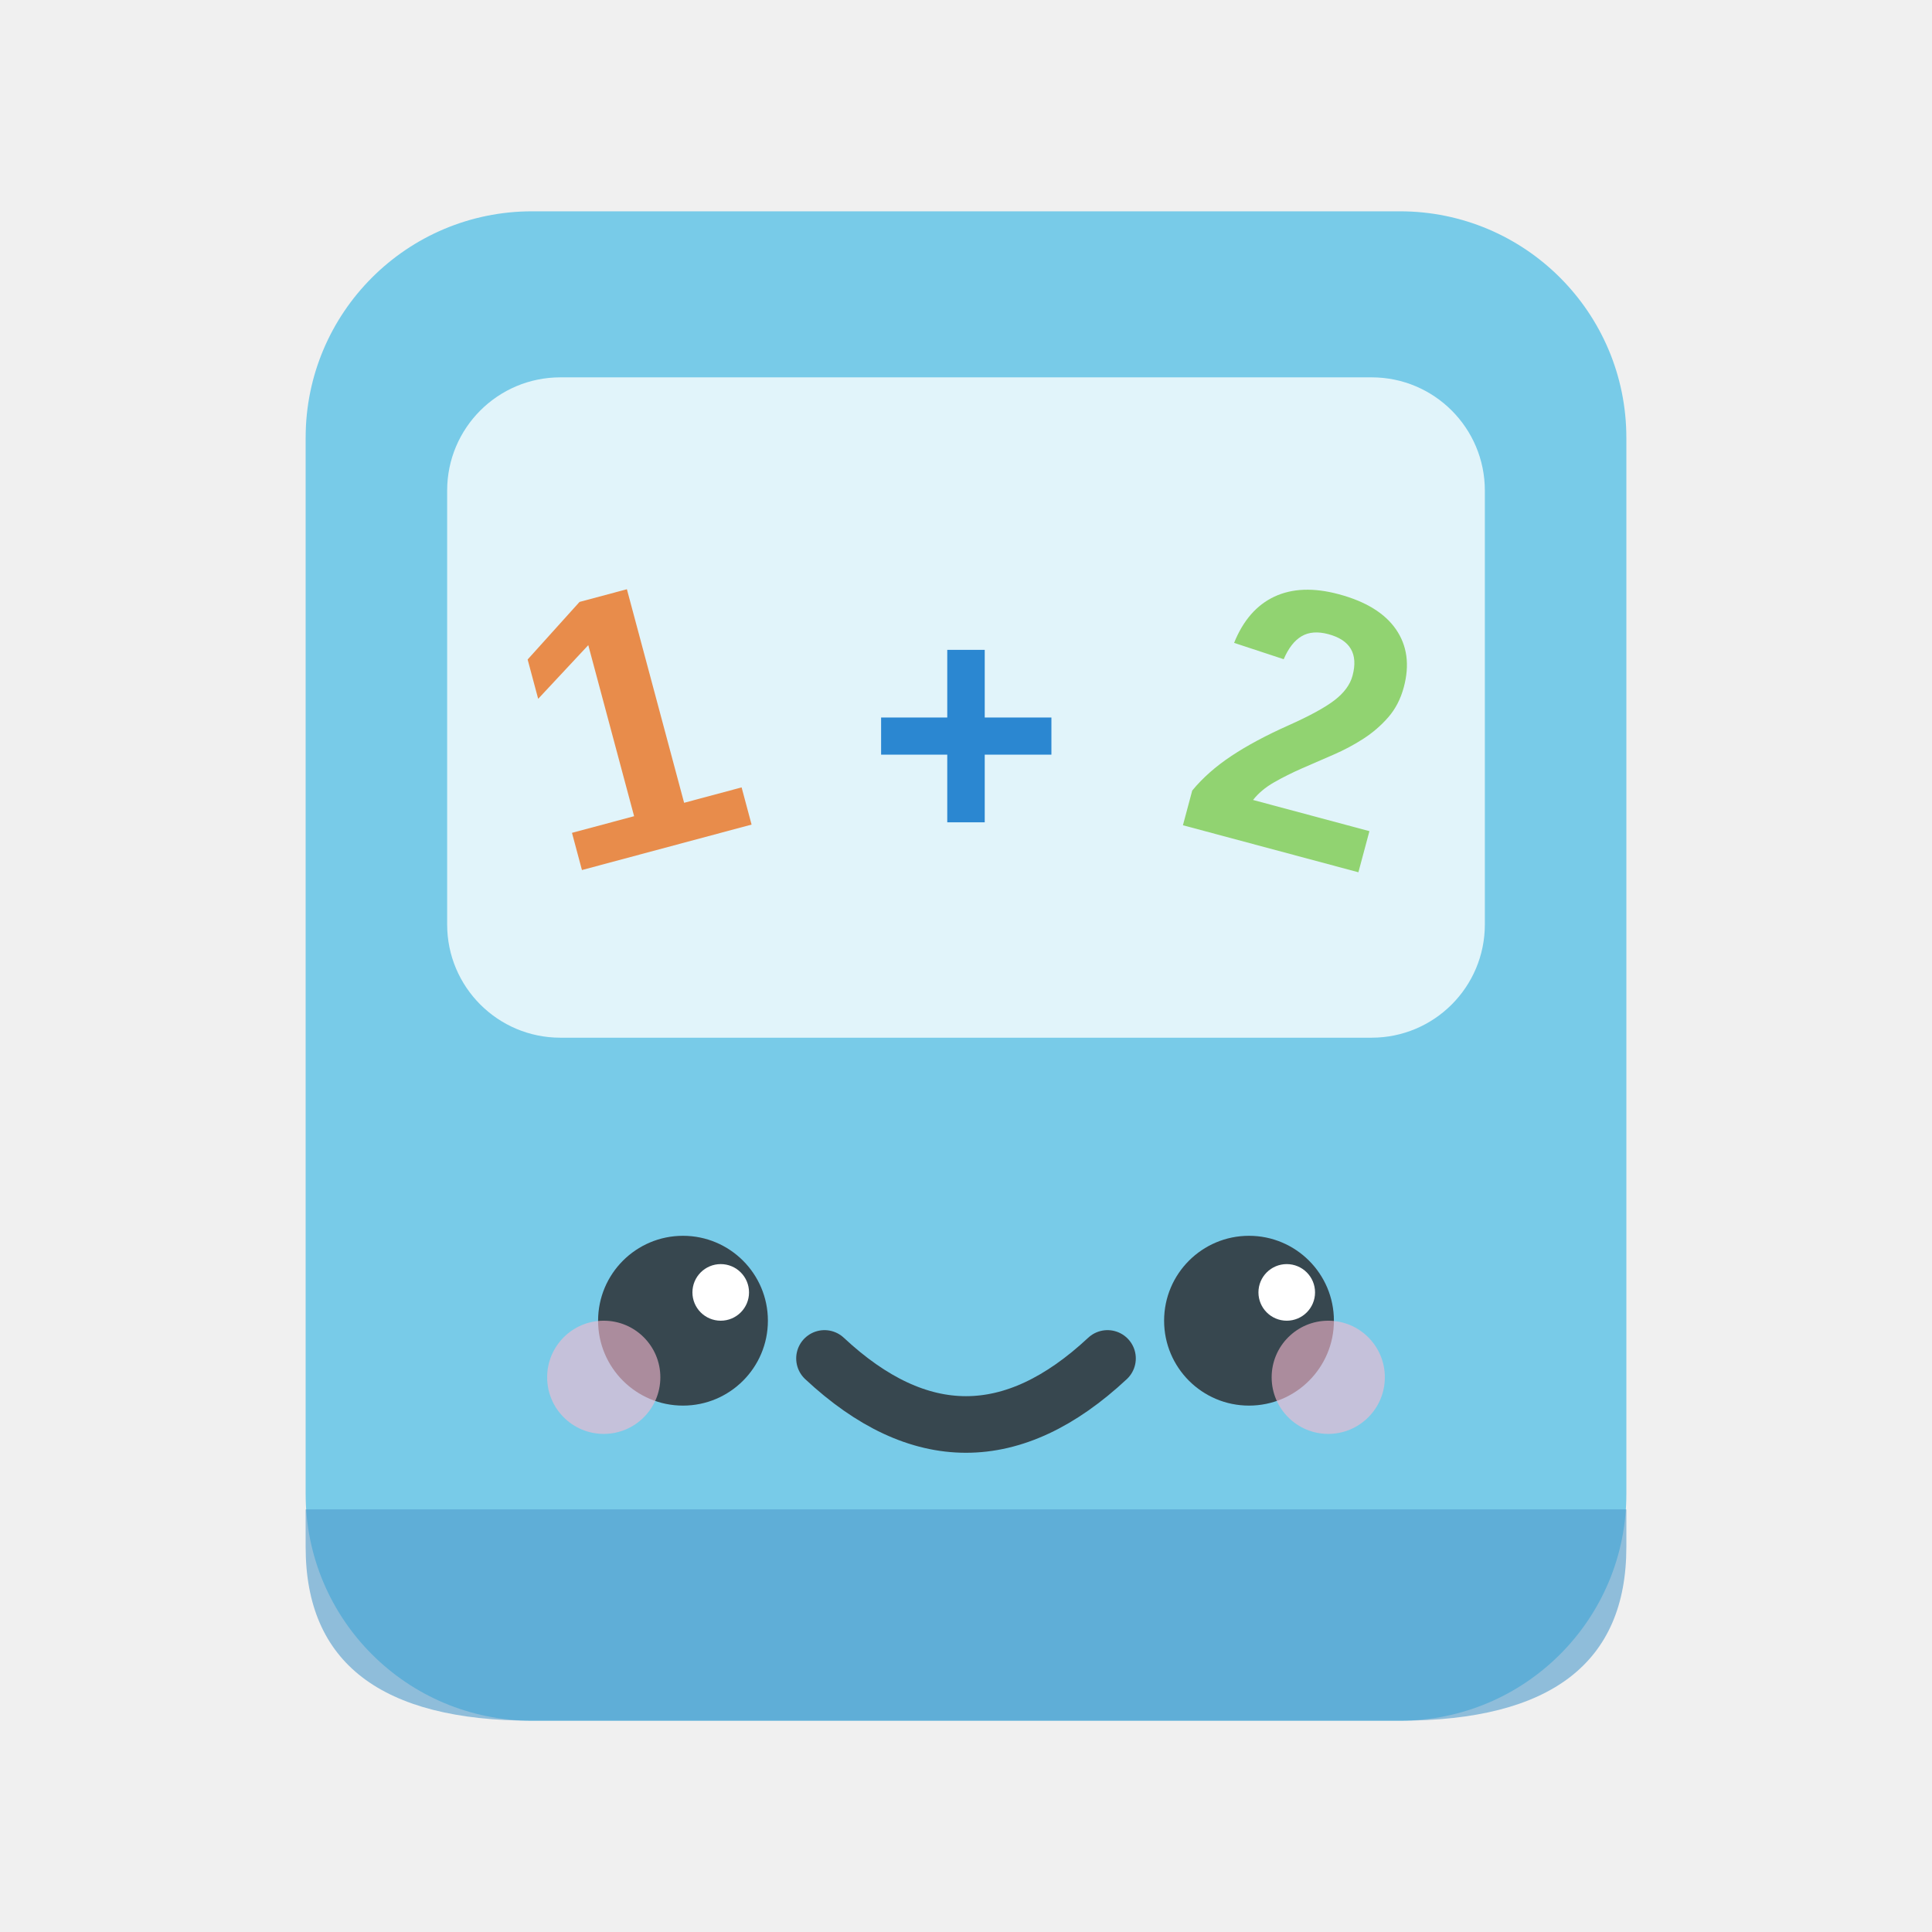
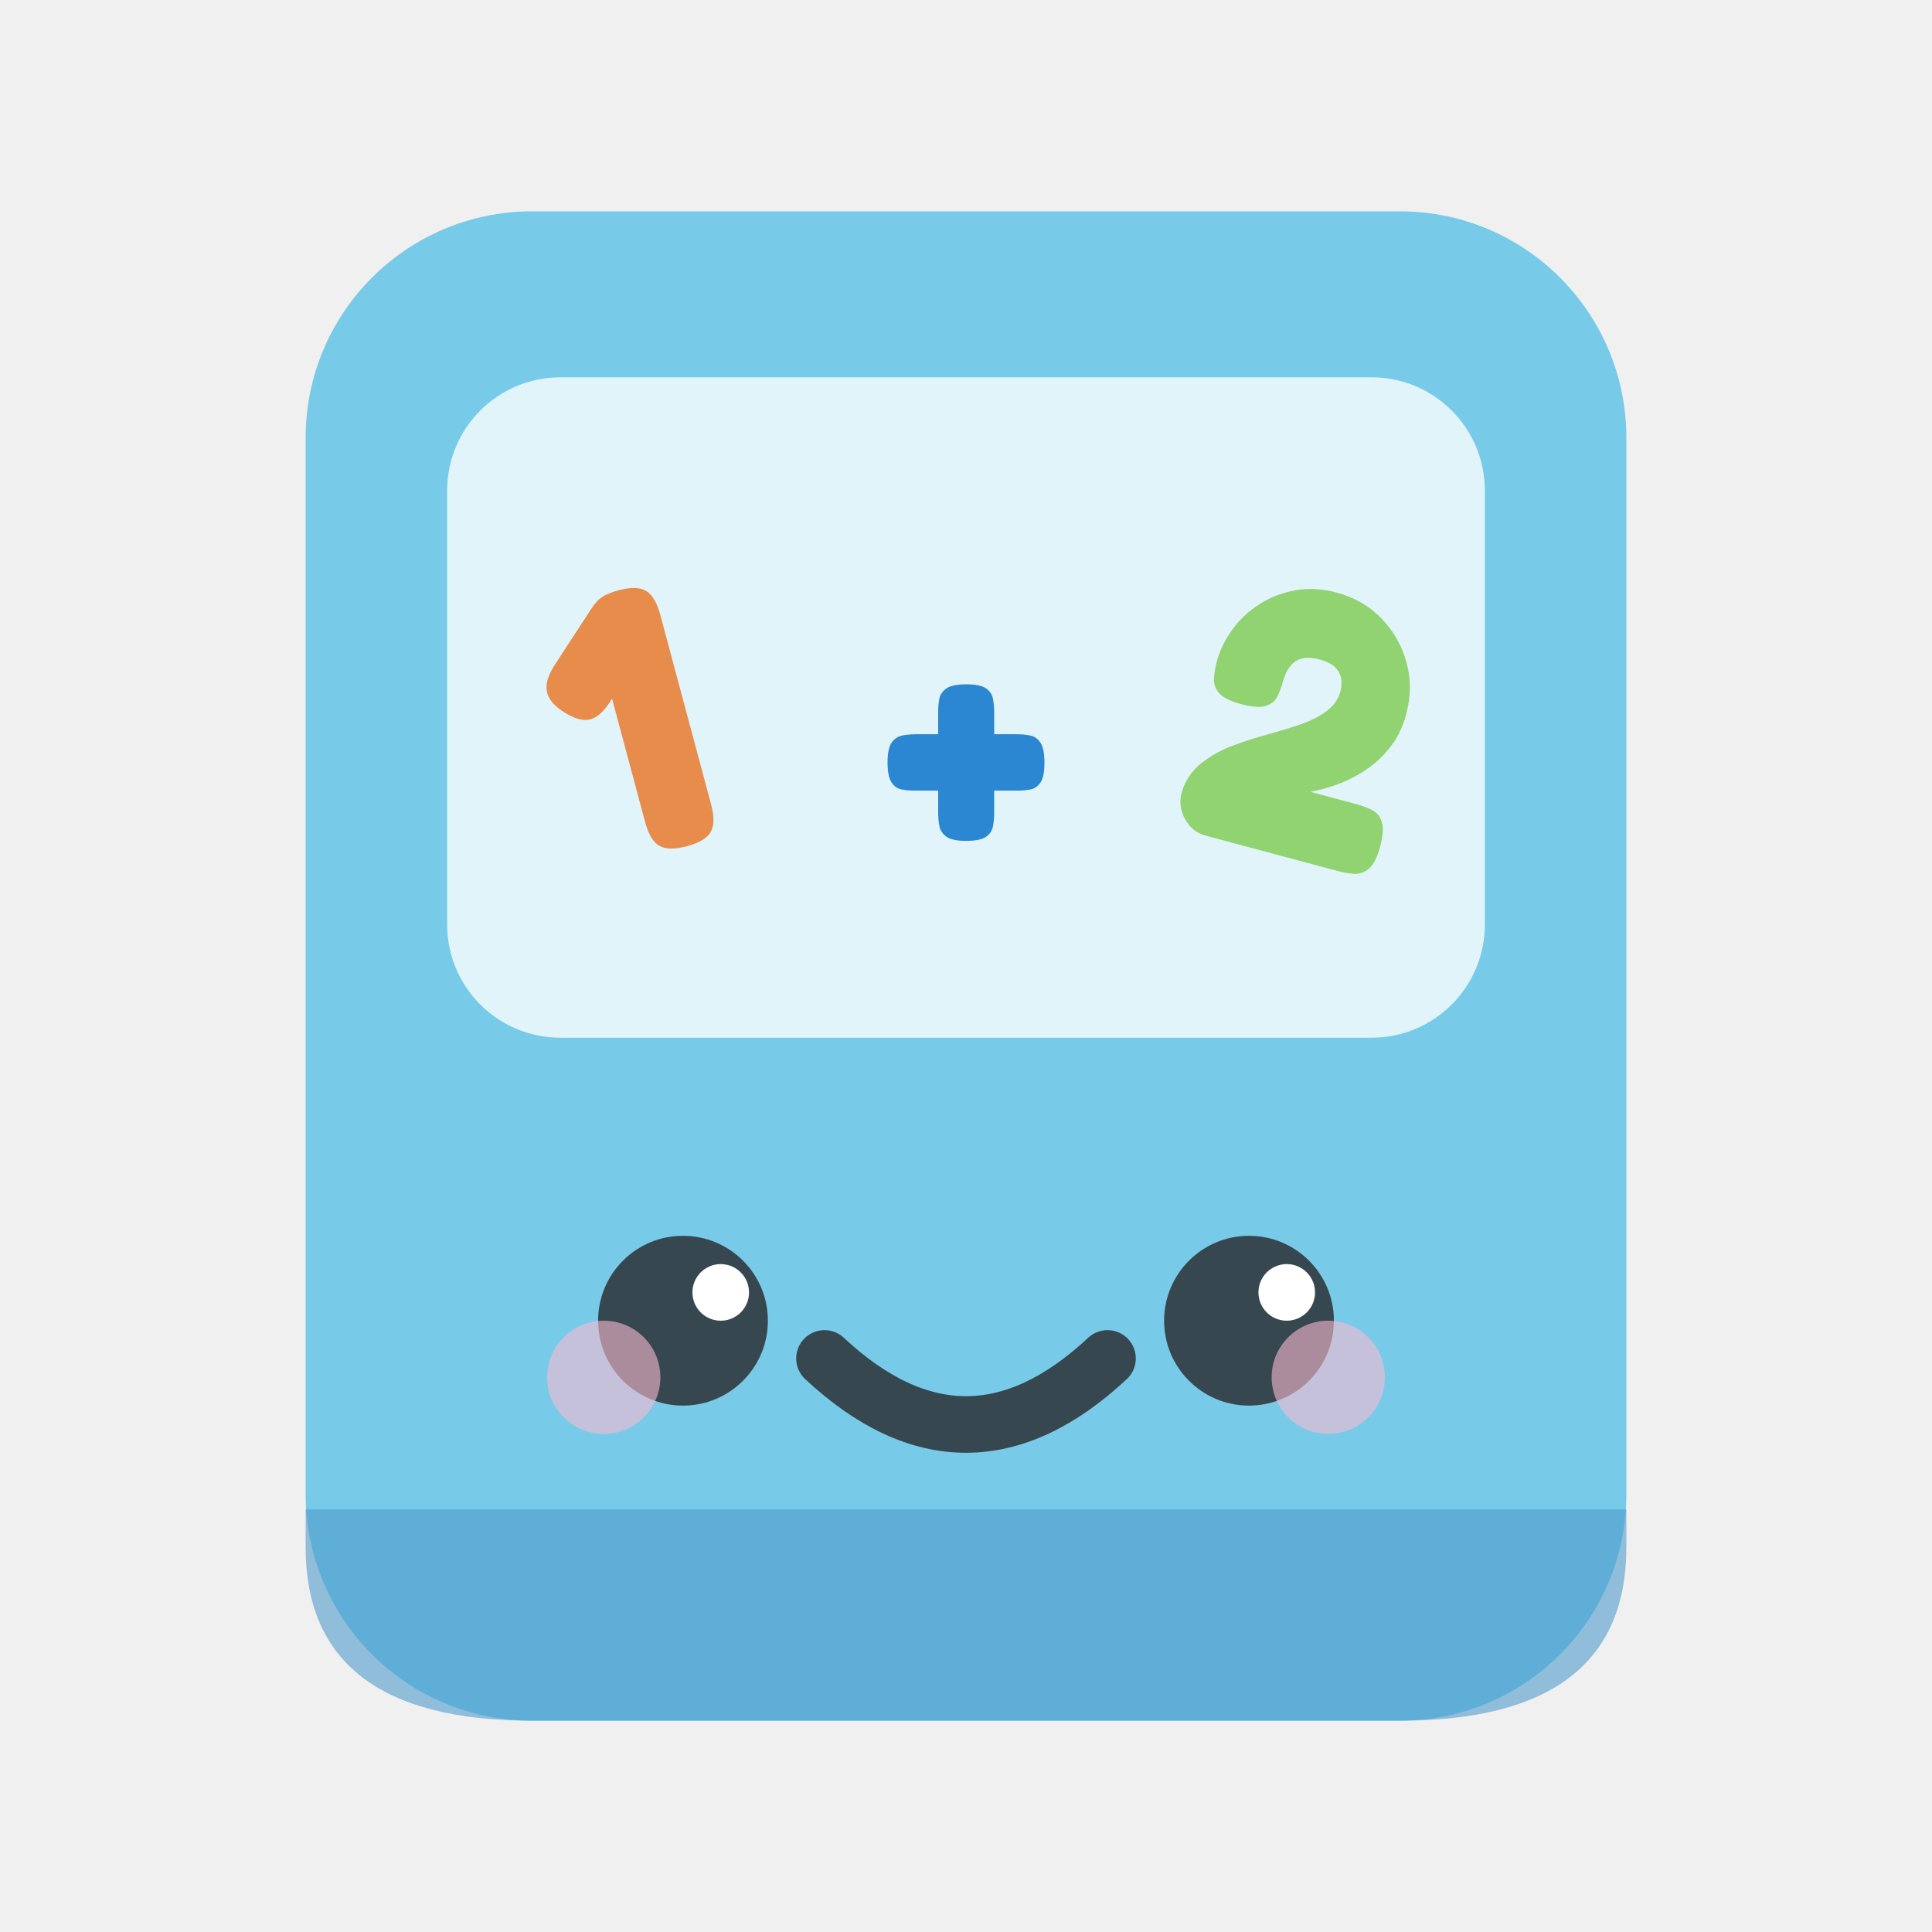
<svg xmlns="http://www.w3.org/2000/svg" width="1024" height="1024" viewBox="0 0 1024 1024">
  <rect x="162" y="112" width="700" height="800" rx="120" ry="120" fill="#78CBE8" />
  <path d="M162 800 L162 820 Q162 912 282 912 L742 912 Q862 912 862 820 L862 800 L162 800 Z" fill="#4F9BCC" opacity="0.6" />
  <rect x="237" y="200" width="550" height="350" rx="60" ry="60" fill="#E1F4FA" />
-   <text x="350" y="450" font-family="Quicksand, Arial, sans-serif" font-size="200" font-weight="900" fill="#E88C4B" text-anchor="middle" transform="rotate(-15, 350, 450)">1</text>
-   <text x="512" y="450" font-family="Quicksand, Arial, sans-serif" font-size="180" font-weight="900" fill="#2B87D1" text-anchor="middle">+</text>
-   <text x="674" y="450" font-family="Quicksand, Arial, sans-serif" font-size="200" font-weight="900" fill="#91D371" text-anchor="middle" transform="rotate(15, 674, 450)">2</text>
+   <path d="M259 -11Q209 -11 189.0 9.0Q169 29 169 80V601Q169 651 189.0 671.0Q209 691 260 691Q310 691 330.0 670.5Q350 650 350 599V79Q350 29 330.0 9.0Q310 -11 259 -11ZM159 409Q125 379 97.5 380.0Q70 381 38 415Q5 450 7.0 481.0Q9 512 49 547L176 661Q209 691 237.5 688.5Q266 686 297 652Q329 618 326.5 587.5Q324 557 284 521Z" fill="#E88C4B" transform="rotate(-15, 350, 450) translate(312.1, 450) scale(0.2, -0.2)" />
+   <path d="M245 24Q204 24 187.0 36.5Q170 49 166.5 68.0Q163 87 163 107V404Q163 424 166.5 442.5Q170 461 187.5 473.0Q205 485 246 485Q287 485 304.0 473.0Q321 461 324.5 442.0Q328 423 328 403V106Q328 86 324.5 67.0Q321 48 304.0 36.0Q287 24 245 24ZM91 172Q73 172 55.0 175.5Q37 179 25.5 196.5Q14 214 14 255Q14 297 26.5 314.0Q39 331 58.5 334.5Q78 338 98 338H394Q414 338 433.0 334.5Q452 331 464.0 313.5Q476 296 476 254Q476 213 464.5 196.0Q453 179 435.5 175.5Q418 172 399 172Z" fill="#2B87D1" transform="translate(467.9, 450) scale(0.18, -0.18)" />
+   <path d="M105 -11Q68 -11 41.0 17.0Q14 45 14 82Q14 101 18.5 118.0Q23 135 31.0 150.5Q39 166 50 179Q76 212 114.0 239.0Q152 266 193.0 290.0Q234 314 270.0 338.0Q306 362 328.5 390.0Q351 418 351 452Q351 462 346.5 477.5Q342 493 326.0 505.5Q310 518 275 518Q254 518 239.0 512.5Q224 507 215.0 496.5Q206 486 201.5 470.5Q197 455 197 435Q197 414 193.0 394.5Q189 375 170.0 362.5Q151 350 105 350Q60 350 41.0 363.5Q22 377 18.0 398.5Q14 420 14 442Q14 488 31.5 534.0Q49 580 83.0 617.5Q117 655 165.0 678.0Q213 701 274 701Q347 701 406.0 665.5Q465 630 500.0 570.5Q535 511 535 437Q535 388 519.0 348.0Q503 308 477.5 276.5Q452 245 423.0 222.5Q394 200 367.0 185.5Q340 171 322.0 164.0Q304 157 300 157L310 173H468Q491 173 512.0 169.0Q533 165 546.0 145.5Q559 126 559 80Q559 36 545.5 16.5Q532 -3 510.5 -7.0Q489 -11 466 -11Z" fill="#91D371" transform="rotate(15, 674, 450) translate(617.4, 450) scale(0.2, -0.2)" />
  <circle cx="362" cy="700" r="45" fill="#37474F" />
  <circle cx="382" cy="685" r="15" fill="#FFFFFF" />
  <circle cx="662" cy="700" r="45" fill="#37474F" />
  <circle cx="682" cy="685" r="15" fill="#FFFFFF" />
  <circle cx="320" cy="730" r="30" fill="#F8BBD0" opacity="0.6" />
  <circle cx="704" cy="730" r="30" fill="#F8BBD0" opacity="0.6" />
  <path d="M437 720 Q512 790 587 720" fill="none" stroke="#37474F" stroke-width="30" stroke-linecap="round" />
</svg>
